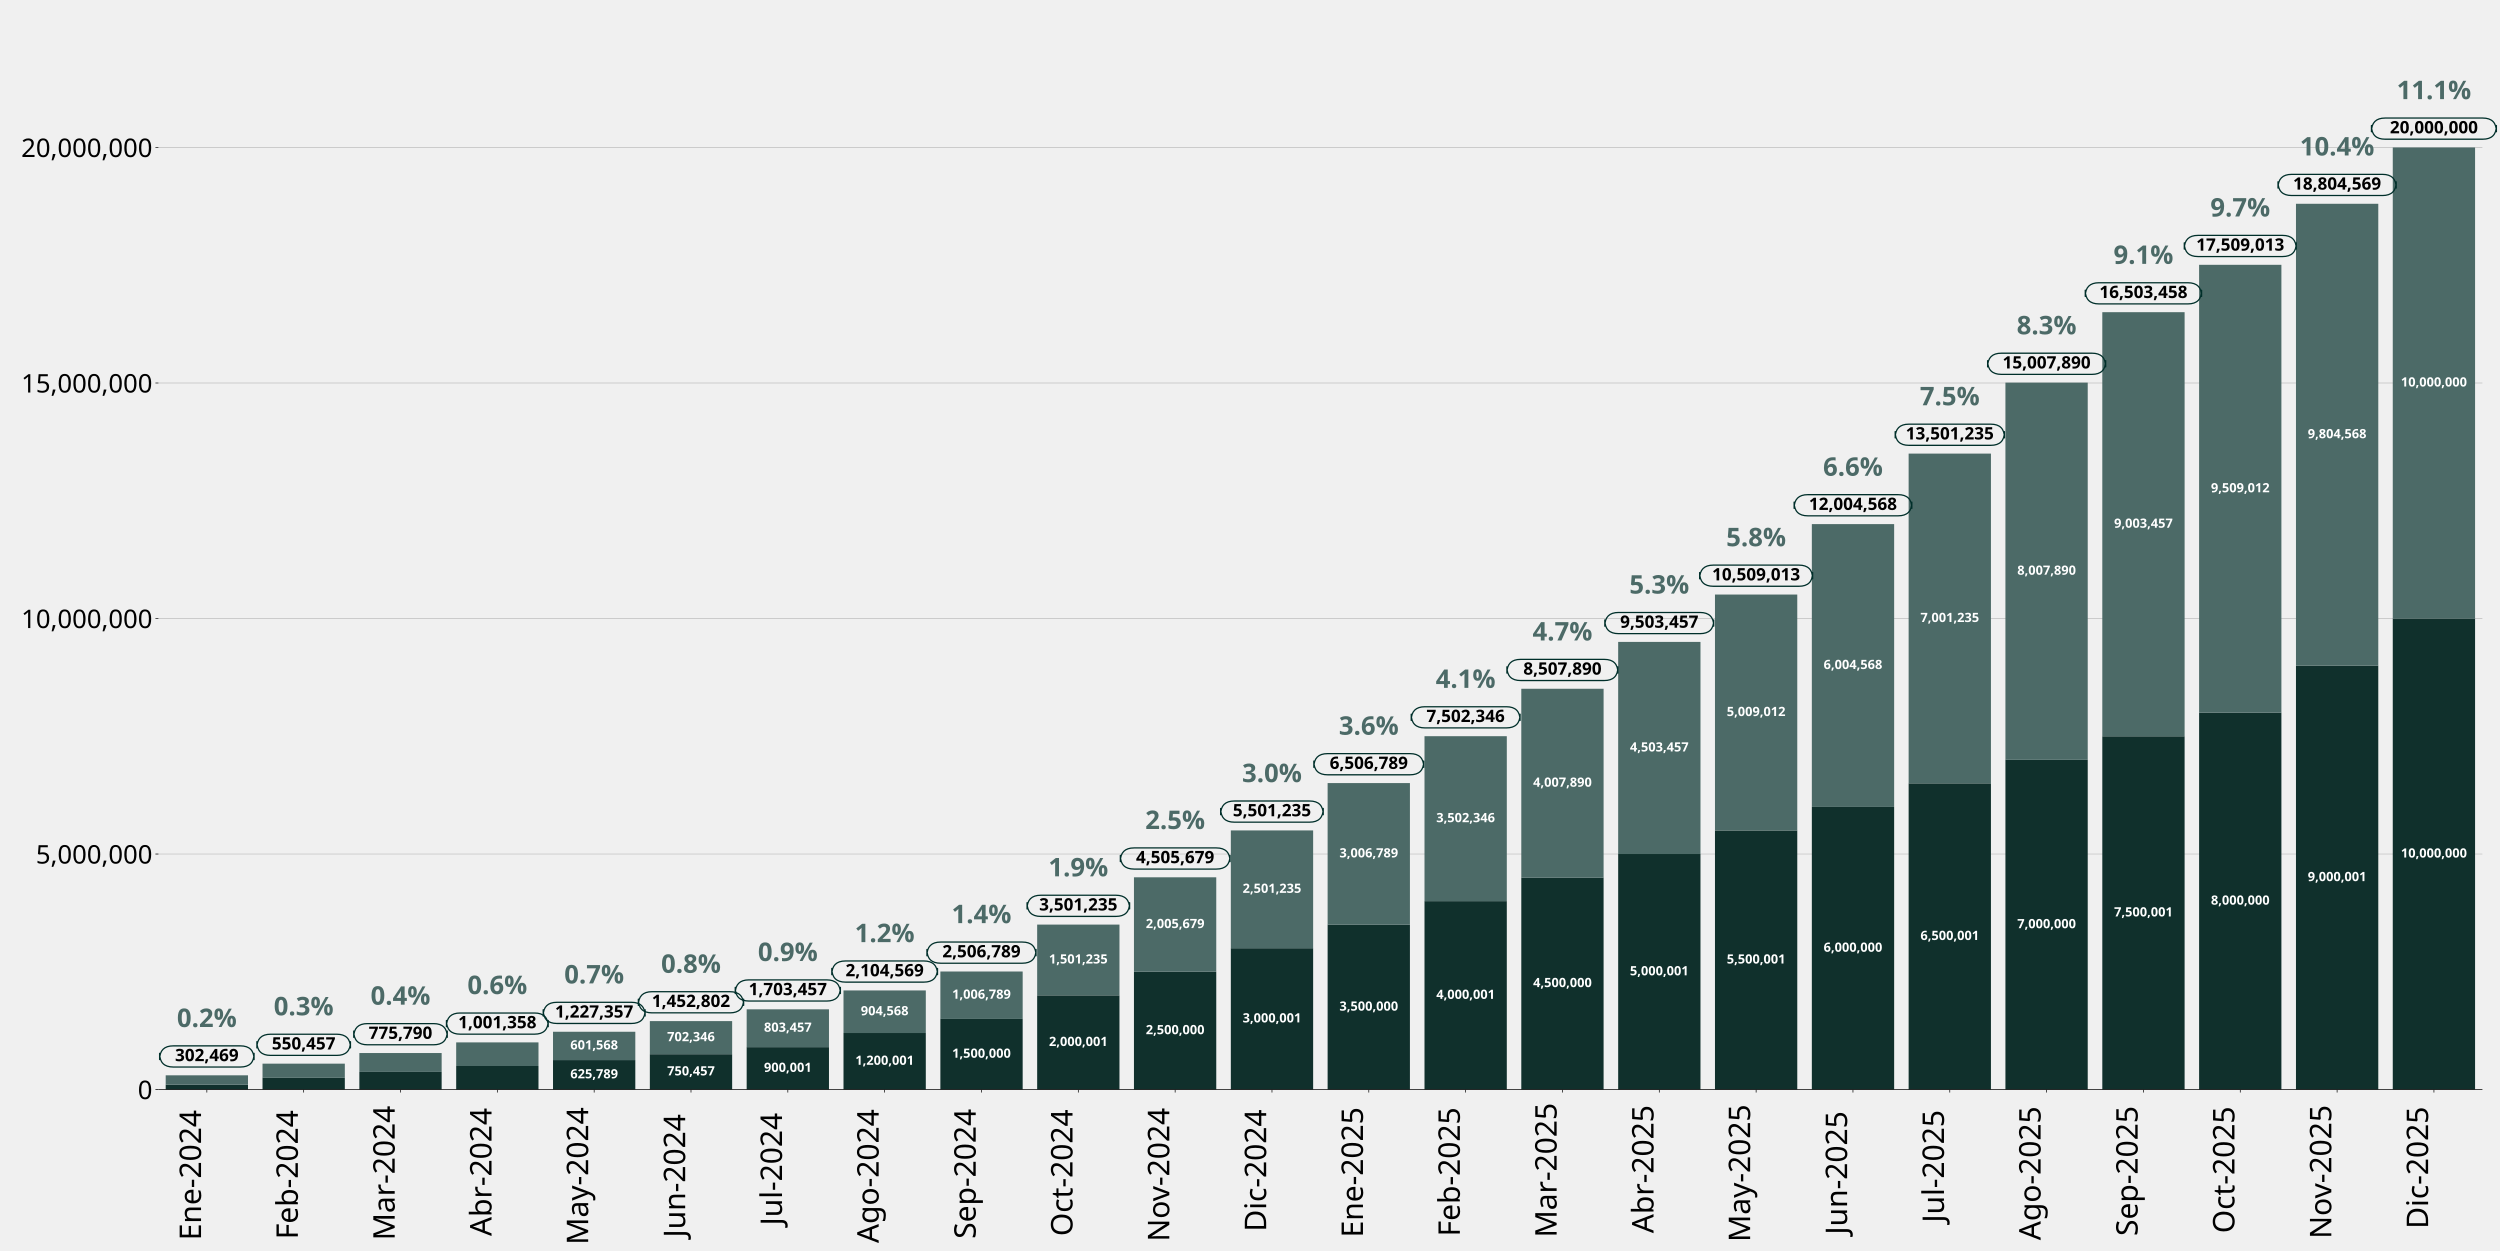
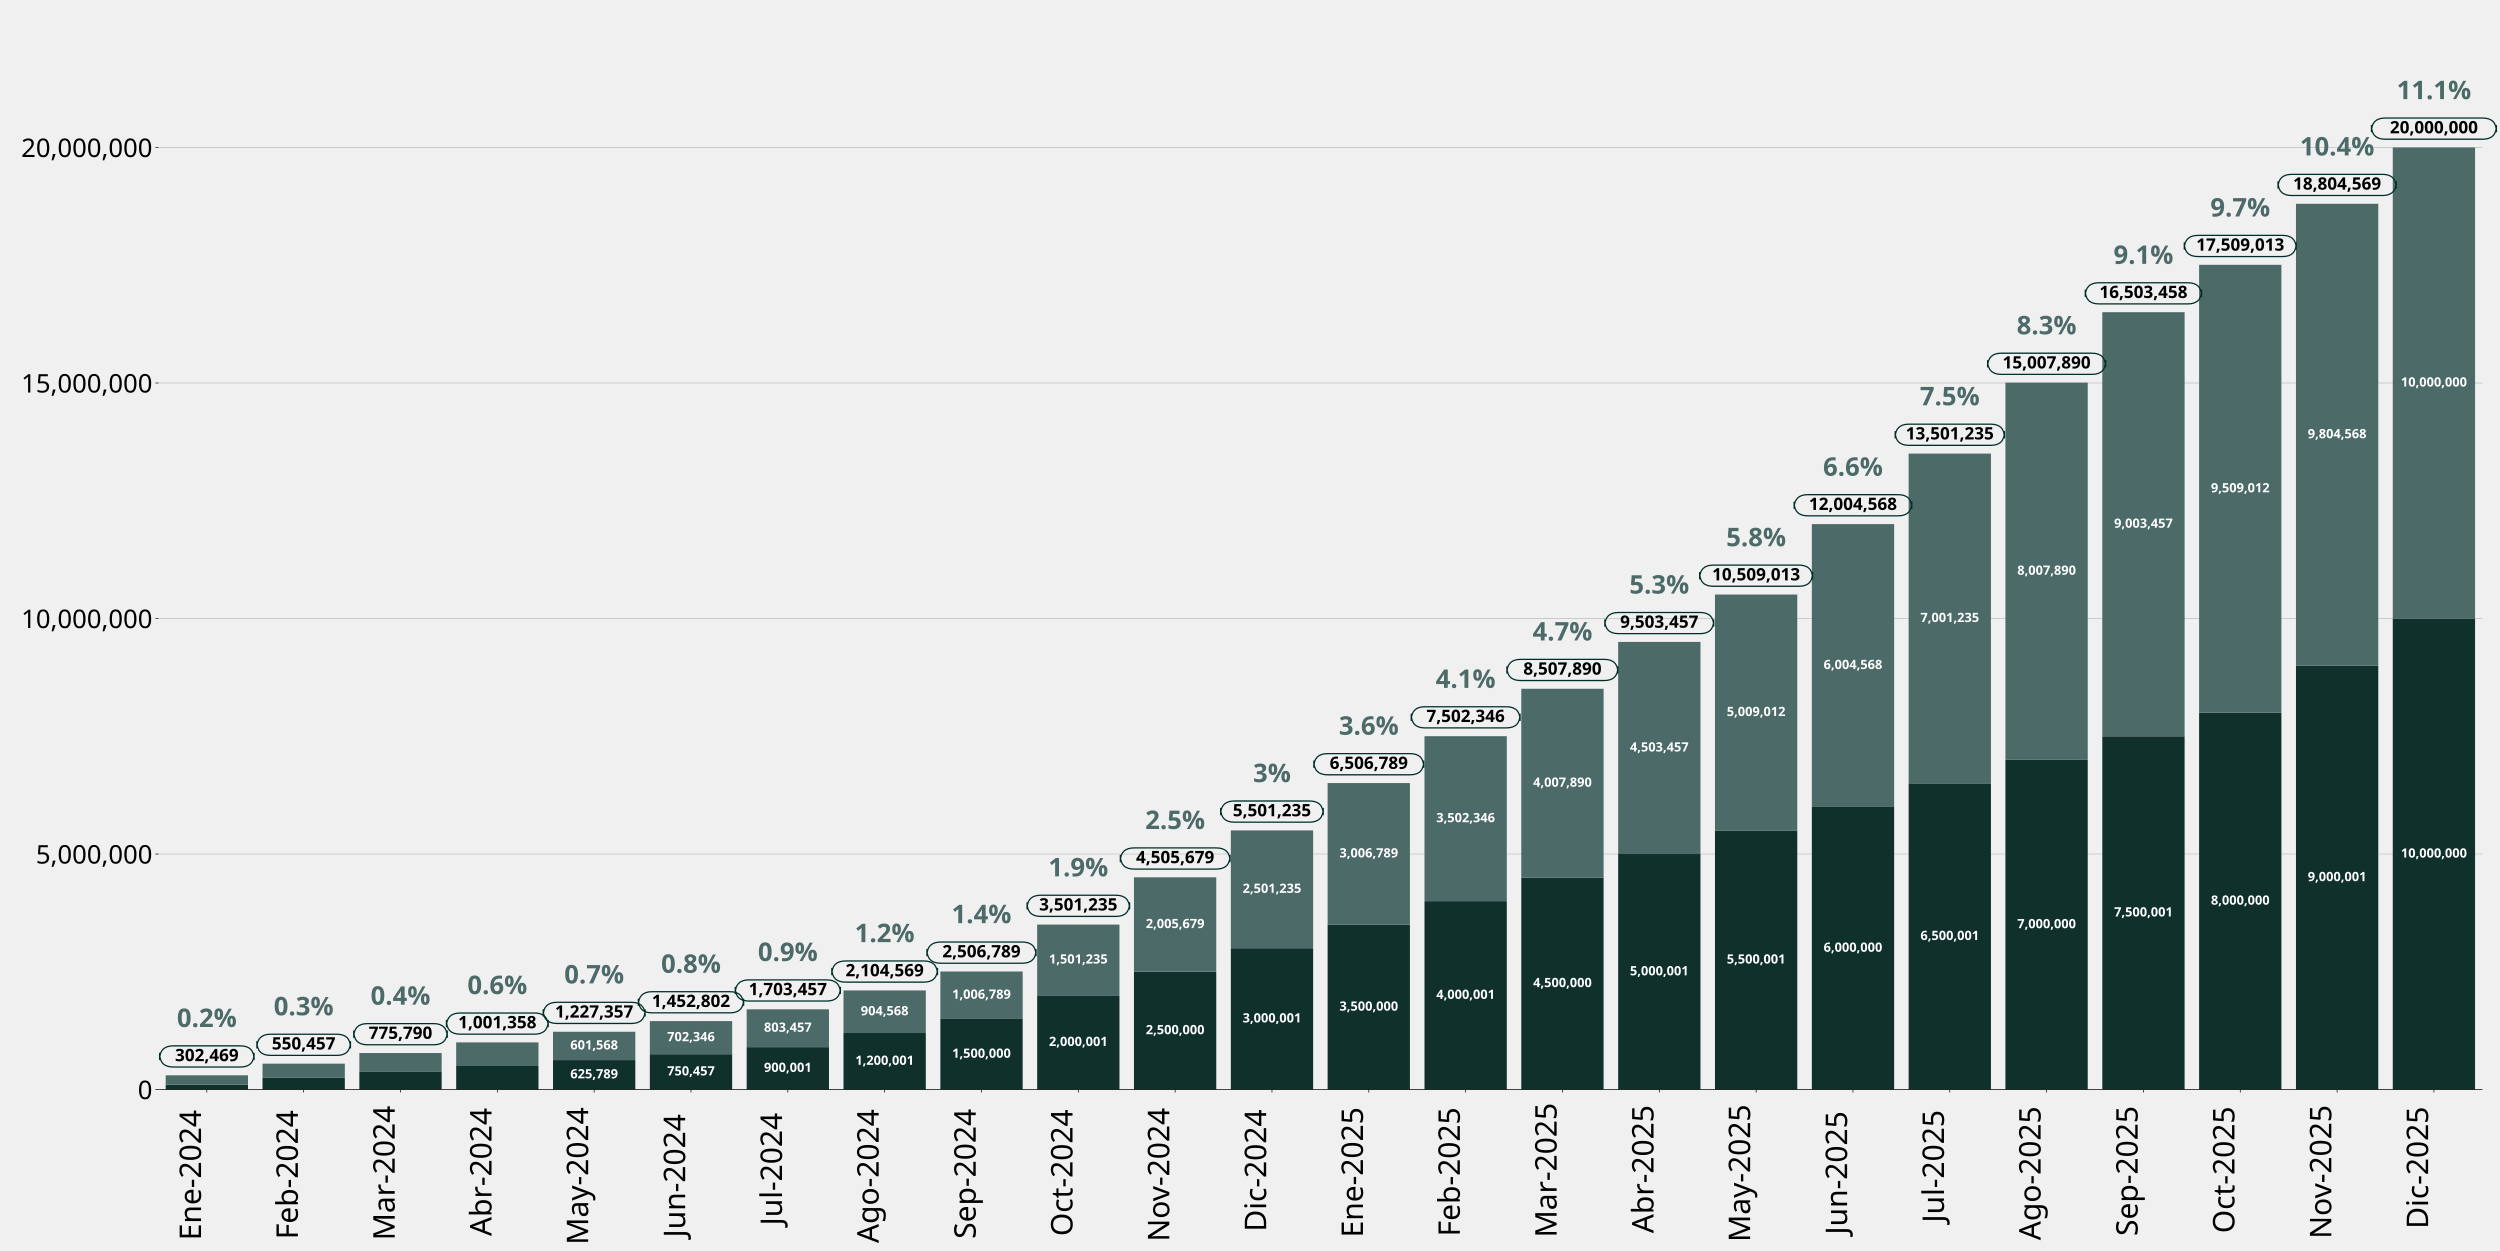
<svg xmlns="http://www.w3.org/2000/svg" xmlns:xlink="http://www.w3.org/1999/xlink" width="2921.2pt" height="1461.6pt" version="1.1" viewBox="0 0 2921.2 1461.6">
  <defs>
    <style type="text/css">*{stroke-linejoin: round; stroke-linecap: butt}</style>
  </defs>
  <path d="m0 1461.6h2921.2v-1461.6h-2921.2v1461.6z" opacity="0" />
  <path d="m185.12 1273.1h2715.5v-1265.9h-2715.5v1265.9z" opacity="0" />
  <defs>
    <path id="b" d="m0 0v3.5" stroke="#000" stroke-width=".8" />
  </defs>
  <use x="241.692" y="1273.13" stroke="#000000" stroke-width=".8" xlink:href="#b" />
  <text transform="translate(234.9 1449.2) rotate(-90)" font-family="'Montserrat'" font-size="35px" font-weight="500">Ene-2024</text>
  <use x="354.836" y="1273.13" stroke="#000000" stroke-width=".8" xlink:href="#b" />
  <text transform="translate(348.04 1448) rotate(-90)" font-family="'Montserrat'" font-size="35px" font-weight="500">Feb-2024</text>
  <use x="467.98" y="1273.13" stroke="#000000" stroke-width=".8" xlink:href="#b" />
  <text transform="translate(461.19 1449.2) rotate(-90)" font-family="'Montserrat'" font-size="35px" font-weight="500">Mar-2024</text>
  <use x="581.124" y="1273.13" stroke="#000000" stroke-width=".8" xlink:href="#b" />
  <text transform="translate(574.33 1444.3) rotate(-90)" font-family="'Montserrat'" font-size="35px" font-weight="500">Abr-2024</text>
  <use x="694.268" y="1273.13" stroke="#000000" stroke-width=".8" xlink:href="#b" />
  <text transform="translate(687.27 1454.4) rotate(-90)" font-family="'Montserrat'" font-size="35px" font-weight="500">May-2024</text>
  <use x="807.412" y="1273.13" stroke="#000000" stroke-width=".8" xlink:href="#b" />
  <text transform="translate(800.62 1446) rotate(-90)" font-family="'Montserrat'" font-size="35px" font-weight="500">Jun-2024</text>
  <use x="920.556" y="1273.13" stroke="#000000" stroke-width=".8" xlink:href="#b" />
  <text transform="translate(913.76 1431.9) rotate(-90)" font-family="'Montserrat'" font-size="35px" font-weight="500">Jul-2024</text>
  <use x="1033.7" y="1273.13" stroke="#000000" stroke-width=".8" xlink:href="#b" />
  <text transform="translate(1026.7 1452.5) rotate(-90)" font-family="'Montserrat'" font-size="35px" font-weight="500">Ago-2024</text>
  <use x="1146.844" y="1273.13" stroke="#000000" stroke-width=".8" xlink:href="#b" />
  <text transform="translate(1140.1 1447.5) rotate(-90)" font-family="'Montserrat'" font-size="35px" font-weight="500">Sep-2024</text>
  <use x="1259.988" y="1273.13" stroke="#000000" stroke-width=".8" xlink:href="#b" />
  <text transform="translate(1253.2 1444.4) rotate(-90)" font-family="'Montserrat'" font-size="35px" font-weight="500">Oct-2024</text>
  <use x="1373.132" y="1273.13" stroke="#000000" stroke-width=".8" xlink:href="#b" />
  <text transform="translate(1366.3 1450.7) rotate(-90)" font-family="'Montserrat'" font-size="35px" font-weight="500">Nov-2024</text>
  <use x="1486.276" y="1273.13" stroke="#000000" stroke-width=".8" xlink:href="#b" />
  <text transform="translate(1479.5 1439.1) rotate(-90)" font-family="'Montserrat'" font-size="35px" font-weight="500">Dic-2024</text>
  <use x="1599.42" y="1273.13" stroke="#000000" stroke-width=".8" xlink:href="#b" />
  <text transform="translate(1592.6 1445.9) rotate(-90)" font-family="'Montserrat'" font-size="35px" font-weight="500">Ene-2025</text>
  <use x="1712.564" y="1273.13" stroke="#000000" stroke-width=".8" xlink:href="#b" />
  <text transform="translate(1705.8 1444.7) rotate(-90)" font-family="'Montserrat'" font-size="35px" font-weight="500">Feb-2025</text>
  <use x="1825.708" y="1273.13" stroke="#000000" stroke-width=".8" xlink:href="#b" />
  <text transform="translate(1818.9 1445.9) rotate(-90)" font-family="'Montserrat'" font-size="35px" font-weight="500">Mar-2025</text>
  <use x="1938.852" y="1273.13" stroke="#000000" stroke-width=".8" xlink:href="#b" />
  <text transform="translate(1932.1 1441) rotate(-90)" font-family="'Montserrat'" font-size="35px" font-weight="500">Abr-2025</text>
  <use x="2051.996" y="1273.13" stroke="#000000" stroke-width=".8" xlink:href="#b" />
  <text transform="translate(2045 1451.1) rotate(-90)" font-family="'Montserrat'" font-size="35px" font-weight="500">May-2025</text>
  <use x="2165.14" y="1273.13" stroke="#000000" stroke-width=".8" xlink:href="#b" />
  <text transform="translate(2158.3 1442.6) rotate(-90)" font-family="'Montserrat'" font-size="35px" font-weight="500">Jun-2025</text>
  <use x="2278.284" y="1273.13" stroke="#000000" stroke-width=".8" xlink:href="#b" />
  <text transform="translate(2271.5 1428.6) rotate(-90)" font-family="'Montserrat'" font-size="35px" font-weight="500">Jul-2025</text>
  <use x="2391.427" y="1273.13" stroke="#000000" stroke-width=".8" xlink:href="#b" />
  <text transform="translate(2384.4 1449.2) rotate(-90)" font-family="'Montserrat'" font-size="35px" font-weight="500">Ago-2025</text>
  <use x="2504.571" y="1273.13" stroke="#000000" stroke-width=".8" xlink:href="#b" />
  <text transform="translate(2497.8 1444.2) rotate(-90)" font-family="'Montserrat'" font-size="35px" font-weight="500">Sep-2025</text>
  <use x="2617.715" y="1273.13" stroke="#000000" stroke-width=".8" xlink:href="#b" />
  <text transform="translate(2610.9 1441) rotate(-90)" font-family="'Montserrat'" font-size="35px" font-weight="500">Oct-2025</text>
  <use x="2730.859" y="1273.13" stroke="#000000" stroke-width=".8" xlink:href="#b" />
  <text transform="translate(2724.1 1447.4) rotate(-90)" font-family="'Montserrat'" font-size="35px" font-weight="500">Nov-2025</text>
  <use x="2844.003" y="1273.13" stroke="#000000" stroke-width=".8" xlink:href="#b" />
  <text transform="translate(2837.2 1435.8) rotate(-90)" font-family="'Montserrat'" font-size="35px" font-weight="500">Dic-2025</text>
  <path d="m185.12 1273.1h2715.5" clip-path="url(#a)" fill="none" stroke="#b9b9b9" stroke-linecap="square" stroke-width=".75" />
  <defs>
    <path id="c" d="m0 0h-3.5" stroke="#000" stroke-width=".8" />
  </defs>
  <use x="185.12" y="1273.13" stroke="#000000" stroke-width=".8" xlink:href="#c" />
  <text transform="rotate(-0 178.12 1284.3)" x="178.12" y="1284.26" font-family="'Montserrat'" font-size="30px" font-weight="500" text-anchor="end">0</text>
  <path d="m185.12 997.93h2715.5" clip-path="url(#a)" fill="none" stroke="#b9b9b9" stroke-linecap="square" stroke-width=".75" />
  <use x="185.12" y="997.928" stroke="#000000" stroke-width=".8" xlink:href="#c" />
  <text transform="rotate(-0 178.12 1009.1)" x="178.12" y="1009.058" font-family="'Montserrat'" font-size="30px" font-weight="500" text-anchor="end">5,000,000</text>
  <path d="m185.12 722.73h2715.5" clip-path="url(#a)" fill="none" stroke="#b9b9b9" stroke-linecap="square" stroke-width=".75" />
  <use x="185.12" y="722.726" stroke="#000000" stroke-width=".8" xlink:href="#c" />
  <text transform="rotate(-0 178.12 733.86)" x="178.12" y="733.856" font-family="'Montserrat'" font-size="30px" font-weight="500" text-anchor="end">10,000,000</text>
  <path d="m185.12 447.52h2715.5" clip-path="url(#a)" fill="none" stroke="#b9b9b9" stroke-linecap="square" stroke-width=".75" />
  <use x="185.12" y="447.523" stroke="#000000" stroke-width=".8" xlink:href="#c" />
  <text transform="rotate(-0 178.12 458.65)" x="178.12" y="458.654" font-family="'Montserrat'" font-size="30px" font-weight="500" text-anchor="end">15,000,000</text>
  <path d="m185.12 172.32h2715.5" clip-path="url(#a)" fill="none" stroke="#b9b9b9" stroke-linecap="square" stroke-width=".75" />
  <use x="185.12" y="172.321" stroke="#000000" stroke-width=".8" xlink:href="#c" />
  <text transform="rotate(-0 178.12 183.45)" x="178.12" y="183.452" font-family="'Montserrat'" font-size="30px" font-weight="500" text-anchor="end">20,000,000</text>
  <path d="m193.61 1273.1h96.172v-5.633h-96.172z" clip-path="url(#a)" fill="#10302c" />
  <path d="m193.61 1267.5h96.172v-11.015h-96.172z" clip-path="url(#a)" fill="#4c6a67" />
  <path d="m306.75 1273.1h96.172v-13.76h-96.172z" clip-path="url(#a)" fill="#10302c" />
  <path d="m306.75 1259.4h96.172v-16.537h-96.172z" clip-path="url(#a)" fill="#4c6a67" />
  <path d="m419.89 1273.1h96.172v-20.64h-96.172z" clip-path="url(#a)" fill="#10302c" />
  <path d="m419.89 1252.5h96.172v-22.06h-96.172z" clip-path="url(#a)" fill="#4c6a67" />
  <path d="m533.04 1273.1h96.172v-27.527h-96.172z" clip-path="url(#a)" fill="#10302c" />
  <path d="m533.04 1245.6h96.172v-27.588h-96.172z" clip-path="url(#a)" fill="#4c6a67" />
  <path d="m646.18 1273.1h96.172v-34.444h-96.172z" clip-path="url(#a)" fill="#10302c" />
  <path d="m646.18 1238.7h96.172v-33.111h-96.172z" clip-path="url(#a)" fill="#4c6a67" />
  <path d="m759.33 1273.1h96.172v-41.305h-96.172z" clip-path="url(#a)" fill="#10302c" />
  <path d="m759.33 1231.8h96.172v-38.657h-96.172z" clip-path="url(#a)" fill="#4c6a67" />
  <path d="m872.47 1273.1h96.172v-49.536h-96.172z" clip-path="url(#a)" fill="#10302c" />
  <path d="m872.47 1223.6h96.172v-44.223h-96.172z" clip-path="url(#a)" fill="#4c6a67" />
  <path d="m985.61 1273.1h96.172v-66.049h-96.172z" clip-path="url(#a)" fill="#10302c" />
  <path d="m985.61 1207.1h96.172v-49.788h-96.172z" clip-path="url(#a)" fill="#4c6a67" />
  <path d="m1098.8 1273.1h96.172v-82.561h-96.172z" clip-path="url(#a)" fill="#10302c" />
  <path d="m1098.8 1190.6h96.172v-55.414h-96.172z" clip-path="url(#a)" fill="#4c6a67" />
  <path d="m1211.9 1273.1h96.172v-110.08h-96.172z" clip-path="url(#a)" fill="#10302c" />
  <path d="m1211.9 1163h96.172v-82.629h-96.172z" clip-path="url(#a)" fill="#4c6a67" />
  <path d="m1325 1273.1h96.172v-137.6h-96.172z" clip-path="url(#a)" fill="#10302c" />
  <path d="m1325 1135.5h96.172v-110.39h-96.172z" clip-path="url(#a)" fill="#4c6a67" />
  <path d="m1438.2 1273.1h96.172v-165.12h-96.172z" clip-path="url(#a)" fill="#10302c" />
  <path d="m1438.2 1108h96.172v-137.67h-96.172z" clip-path="url(#a)" fill="#4c6a67" />
  <path d="m1551.3 1273.1h96.172v-192.64h-96.172z" clip-path="url(#a)" fill="#10302c" />
  <path d="m1551.3 1080.5h96.172v-165.49h-96.172z" clip-path="url(#a)" fill="#4c6a67" />
  <path d="m1664.5 1273.1h96.172v-220.16h-96.172z" clip-path="url(#a)" fill="#10302c" />
  <path d="m1664.5 1053h96.172v-192.77h-96.172z" clip-path="url(#a)" fill="#4c6a67" />
  <path d="m1777.6 1273.1h96.172v-247.68h-96.172z" clip-path="url(#a)" fill="#10302c" />
  <path d="m1777.6 1025.4h96.172v-220.6h-96.172z" clip-path="url(#a)" fill="#4c6a67" />
  <path d="m1890.8 1273.1h96.172v-275.2h-96.172z" clip-path="url(#a)" fill="#10302c" />
  <path d="m1890.8 997.93h96.172v-247.87h-96.172z" clip-path="url(#a)" fill="#4c6a67" />
  <path d="m2003.9 1273.1h96.172v-302.72h-96.172z" clip-path="url(#a)" fill="#10302c" />
  <path d="m2003.9 970.41h96.172v-275.7h-96.172z" clip-path="url(#a)" fill="#4c6a67" />
  <path d="m2117.1 1273.1h96.172v-330.24h-96.172z" clip-path="url(#a)" fill="#10302c" />
  <path d="m2117.1 942.89h96.172v-330.49h-96.172z" clip-path="url(#a)" fill="#4c6a67" />
  <path d="m2230.2 1273.1h96.172v-357.76h-96.172z" clip-path="url(#a)" fill="#10302c" />
  <path d="m2230.2 915.37h96.172v-385.35h-96.172z" clip-path="url(#a)" fill="#4c6a67" />
  <path d="m2343.3 1273.1h96.172v-385.28h-96.172z" clip-path="url(#a)" fill="#10302c" />
  <path d="m2343.3 887.85h96.172v-440.76h-96.172z" clip-path="url(#a)" fill="#4c6a67" />
  <path d="m2456.5 1273.1h96.172v-412.8h-96.172z" clip-path="url(#a)" fill="#10302c" />
  <path d="m2456.5 860.33h96.172v-495.55h-96.172z" clip-path="url(#a)" fill="#4c6a67" />
  <path d="m2569.6 1273.1h96.172v-440.32h-96.172z" clip-path="url(#a)" fill="#10302c" />
  <path d="m2569.6 832.81h96.172v-523.38h-96.172z" clip-path="url(#a)" fill="#4c6a67" />
  <path d="m2682.8 1273.1h96.172v-495.36h-96.172z" clip-path="url(#a)" fill="#10302c" />
  <path d="m2682.8 777.77h96.172v-539.65h-96.172z" clip-path="url(#a)" fill="#4c6a67" />
  <path d="m2795.9 1273.1h96.172v-550.4h-96.172z" clip-path="url(#a)" fill="#10302c" />
  <path d="m2795.9 722.73h96.172v-550.4h-96.172z" clip-path="url(#a)" fill="#4c6a67" />
  <path d="m185.12 1273.1h2715.5" fill="none" stroke="#000" stroke-linecap="square" stroke-width=".8" />
  <path d="m202.51 1246.8h78.362q16 0 16-16v7.278q0-16-16-16h-78.362q-16 0-16 16v-7.278q0 16 16 16z" fill="none" stroke="#002f2a" stroke-width="1.5" />
  <text transform="rotate(-0 241.69 1239.9)" x="241.692" y="1239.941" font-family="'Montserrat'" font-size="20px" font-weight="700" text-anchor="middle">302,469  </text>
  <text transform="rotate(-0 241.69 1200)" x="241.692" y="1200.023" fill="#4c6a67" font-family="'Montserrat'" font-size="30px" font-weight="600" text-anchor="middle">0.2%</text>
  <path d="m316.17 1233.2h77.341q16 0 16-16v7.278q0-16-16-16h-77.341q-16 0-16 16v-7.278q0 16 16 16z" fill="none" stroke="#002f2a" stroke-width="1.5" />
  <text transform="rotate(-0 354.84 1226.3)" x="354.836" y="1226.292" font-family="'Montserrat'" font-size="20px" font-weight="700" text-anchor="middle">550,457  </text>
  <text transform="rotate(-0 354.84 1186.4)" x="354.836" y="1186.374" fill="#4c6a67" font-family="'Montserrat'" font-size="30px" font-weight="600" text-anchor="middle">0.3%</text>
  <path d="m429.33 1220.8h77.3q16 0 16-16v7.278q0-16-16-16h-77.3q-16 0-16 16v-7.278q0 16 16 16z" fill="none" stroke="#002f2a" stroke-width="1.5" />
  <text transform="rotate(-0 467.98 1213.9)" x="467.98" y="1213.89" font-family="'Montserrat'" font-size="20px" font-weight="700" text-anchor="middle">775,790  </text>
  <text transform="rotate(-0 467.98 1174)" x="467.98" y="1173.971" fill="#4c6a67" font-family="'Montserrat'" font-size="30px" font-weight="600" text-anchor="middle">0.4%</text>
  <path d="m537.67 1208.4h86.903q16 0 16-16v7.278q0-16-16-16h-86.903q-16 0-16 16v-7.278q0 16 16 16z" fill="none" stroke="#002f2a" stroke-width="1.5" />
  <text transform="rotate(-0 581.12 1201.5)" x="581.124" y="1201.474" font-family="'Montserrat'" font-size="20px" font-weight="700" text-anchor="middle">1,001,358  </text>
  <text transform="rotate(-0 581.12 1161.6)" x="581.124" y="1161.556" fill="#4c6a67" font-family="'Montserrat'" font-size="30px" font-weight="600" text-anchor="middle">0.6%</text>
  <text transform="rotate(-0 694.27 1260)" x="694.268" y="1260.018" fill="#ffffff" font-family="'Montserrat'" font-size="15px" font-weight="700" text-anchor="middle">625,789</text>
  <text transform="rotate(-0 694.27 1226.2)" x="694.268" y="1226.241" fill="#ffffff" font-family="'Montserrat'" font-size="15px" font-weight="700" text-anchor="middle">601,568</text>
  <path d="m650.72 1195.9h87.1q16 0 16-16v7.278q0-16-16-16h-87.1q-16 0-16 16v-7.278q0 16 16 16z" fill="none" stroke="#002f2a" stroke-width="1.5" />
  <text transform="rotate(-0 694.27 1189)" x="694.268" y="1189.035" font-family="'Montserrat'" font-size="20px" font-weight="700" text-anchor="middle">1,227,357  </text>
  <text transform="rotate(-0 694.27 1149.1)" x="694.268" y="1149.117" fill="#4c6a67" font-family="'Montserrat'" font-size="30px" font-weight="600" text-anchor="middle">0.7%</text>
  <text transform="rotate(-0 807.41 1256.6)" x="807.412" y="1256.587" fill="#ffffff" font-family="'Montserrat'" font-size="15px" font-weight="700" text-anchor="middle">750,457</text>
  <text transform="rotate(-0 807.41 1216.6)" x="807.412" y="1216.606" fill="#ffffff" font-family="'Montserrat'" font-size="15px" font-weight="700" text-anchor="middle">702,346</text>
  <path d="m761.9 1183.5h91.022q16 0 16-16v7.278q0-16-16-16h-91.022q-16 0-16 16v-7.278q0 16 16 16z" fill="none" stroke="#002f2a" stroke-width="1.5" />
  <text transform="rotate(-0 807.41 1176.6)" x="807.412" y="1176.627" font-family="'Montserrat'" font-size="20px" font-weight="700" text-anchor="middle">1,452,802  </text>
  <text transform="rotate(-0 807.41 1136.7)" x="807.412" y="1136.708" fill="#4c6a67" font-family="'Montserrat'" font-size="30px" font-weight="600" text-anchor="middle">0.8%</text>
  <text transform="rotate(-0 920.56 1252.5)" x="920.556" y="1252.472" fill="#ffffff" font-family="'Montserrat'" font-size="15px" font-weight="700" text-anchor="middle">900,001</text>
  <text transform="rotate(-0 920.56 1205.6)" x="920.556" y="1205.592" fill="#ffffff" font-family="'Montserrat'" font-size="15px" font-weight="700" text-anchor="middle">803,457</text>
  <path d="m875.12 1169.7h90.862q16 0 16-16v7.278q0-16-16-16h-90.862q-16 0-16 16v-7.278q0 16 16 16z" fill="none" stroke="#002f2a" stroke-width="1.5" />
  <text transform="rotate(-0 920.56 1162.8)" x="920.556" y="1162.83" font-family="'Montserrat'" font-size="20px" font-weight="700" text-anchor="middle">1,703,457  </text>
  <text transform="rotate(-0 920.56 1122.9)" x="920.556" y="1122.912" fill="#4c6a67" font-family="'Montserrat'" font-size="30px" font-weight="600" text-anchor="middle">0.9%</text>
  <text transform="rotate(-0 1033.7 1244.2)" x="1033.7" y="1244.215" fill="#ffffff" font-family="'Montserrat'" font-size="15px" font-weight="700" text-anchor="middle">1,200,001</text>
  <text transform="rotate(-0 1033.7 1186.3)" x="1033.7" y="1186.297" fill="#ffffff" font-family="'Montserrat'" font-size="15px" font-weight="700" text-anchor="middle">904,568</text>
  <path d="m987.95 1147.6h91.503q16 0 16-16v7.278q0-16-16-16h-91.503q-16 0-16 16v-7.278q0 16 16 16z" fill="none" stroke="#002f2a" stroke-width="1.5" />
  <text transform="rotate(-0 1033.7 1140.8)" x="1033.7" y="1140.753" font-family="'Montserrat'" font-size="20px" font-weight="700" text-anchor="middle">2,104,569  </text>
  <text transform="rotate(-0 1033.7 1100.8)" x="1033.7" y="1100.835" fill="#4c6a67" font-family="'Montserrat'" font-size="30px" font-weight="600" text-anchor="middle">1.2%</text>
  <text transform="rotate(-0 1146.8 1236)" x="1146.844" y="1235.959" fill="#ffffff" font-family="'Montserrat'" font-size="15px" font-weight="700" text-anchor="middle">1,500,000</text>
  <text transform="rotate(-0 1146.8 1167)" x="1146.844" y="1166.972" fill="#ffffff" font-family="'Montserrat'" font-size="15px" font-weight="700" text-anchor="middle">1,006,789</text>
  <path d="m1099.1 1125.5h95.481q16 0 16-16v7.278q0-16-16-16h-95.481q-16 0-16 16v-7.278q0 16 16 16z" fill="none" stroke="#002f2a" stroke-width="1.5" />
  <text transform="rotate(-0 1146.8 1118.6)" x="1146.844" y="1118.615" font-family="'Montserrat'" font-size="20px" font-weight="700" text-anchor="middle">2,506,789  </text>
  <text transform="rotate(-0 1146.8 1078.7)" x="1146.844" y="1078.696" fill="#4c6a67" font-family="'Montserrat'" font-size="30px" font-weight="600" text-anchor="middle">1.4%</text>
  <text transform="rotate(-0 1260 1222.2)" x="1259.988" y="1222.199" fill="#ffffff" font-family="'Montserrat'" font-size="15px" font-weight="700" text-anchor="middle">2,000,001</text>
  <text transform="rotate(-0 1260 1125.8)" x="1259.988" y="1125.845" fill="#ffffff" font-family="'Montserrat'" font-size="15px" font-weight="700" text-anchor="middle">1,501,235</text>
  <path d="m1216.1 1070.8h87.822q16 0 16-16v7.278q0-16-16-16h-87.822q-16 0-16 16v-7.278q0 16 16 16z" fill="none" stroke="#002f2a" stroke-width="1.5" />
  <text transform="rotate(-0 1260 1063.9)" x="1259.988" y="1063.88" font-family="'Montserrat'" font-size="20px" font-weight="700" text-anchor="middle">3,501,235  </text>
  <text transform="rotate(-0 1260 1024)" x="1259.988" y="1023.961" fill="#4c6a67" font-family="'Montserrat'" font-size="30px" font-weight="600" text-anchor="middle">1.9%</text>
  <text transform="rotate(-0 1373.1 1208.4)" x="1373.132" y="1208.439" fill="#ffffff" font-family="'Montserrat'" font-size="15px" font-weight="700" text-anchor="middle">2,500,000</text>
  <text transform="rotate(-0 1373.1 1084.4)" x="1373.132" y="1084.442" fill="#ffffff" font-family="'Montserrat'" font-size="15px" font-weight="700" text-anchor="middle">2,005,679</text>
  <path d="m1325.1 1015.5h96.162q16 0 16-16v7.278q0-16-16-16h-96.162q-16 0-16 16v-7.278q0 16 16 16z" fill="none" stroke="#002f2a" stroke-width="1.5" />
  <text transform="rotate(-0 1373.1 1008.6)" x="1373.132" y="1008.595" font-family="'Montserrat'" font-size="20px" font-weight="700" text-anchor="middle">4,505,679  </text>
  <text transform="rotate(-0 1373.1 968.68)" x="1373.132" y="968.676" fill="#4c6a67" font-family="'Montserrat'" font-size="30px" font-weight="600" text-anchor="middle">2.5%</text>
  <text transform="rotate(-0 1486.3 1194.7)" x="1486.276" y="1194.679" fill="#ffffff" font-family="'Montserrat'" font-size="15px" font-weight="700" text-anchor="middle">3,000,001</text>
  <text transform="rotate(-0 1486.3 1043.3)" x="1486.276" y="1043.284" fill="#ffffff" font-family="'Montserrat'" font-size="15px" font-weight="700" text-anchor="middle">2,501,235</text>
  <path d="m1442.3 960.68h87.881q16 0 16-16v7.278q0-16-16-16h-87.881q-16 0-16 16v-7.278q0 16 16 16z" fill="none" stroke="#002f2a" stroke-width="1.5" />
  <text transform="rotate(-0 1486.3 953.8)" x="1486.276" y="953.799" font-family="'Montserrat'" font-size="20px" font-weight="700" text-anchor="middle">5,501,235  </text>
-   <text transform="rotate(-0 1486.3 913.88)" x="1486.276" y="913.881" fill="#4c6a67" font-family="'Montserrat'" font-size="30px" font-weight="600" text-anchor="middle">3.0%</text>
+   <text transform="rotate(-0 1486.3 913.88)" x="1486.276" y="913.881" fill="#4c6a67" font-family="'Montserrat'" font-size="30px" font-weight="600" text-anchor="middle">3%</text>
  <text transform="rotate(-0 1599.4 1180.9)" x="1599.42" y="1180.919" fill="#ffffff" font-family="'Montserrat'" font-size="15px" font-weight="700" text-anchor="middle">3,500,000</text>
  <text transform="rotate(-0 1599.4 1001.9)" x="1599.42" y="1001.851" fill="#ffffff" font-family="'Montserrat'" font-size="15px" font-weight="700" text-anchor="middle">3,006,789</text>
  <path d="m1551.2 905.33h96.422q16 0 16-16v7.278q0-16-16-16h-96.422q-16 0-16 16v-7.278q0 16 16 16z" fill="none" stroke="#002f2a" stroke-width="1.5" />
  <text transform="rotate(-0 1599.4 898.45)" x="1599.42" y="898.453" font-family="'Montserrat'" font-size="20px" font-weight="700" text-anchor="middle">6,506,789  </text>
  <text transform="rotate(-0 1599.4 858.53)" x="1599.42" y="858.534" fill="#4c6a67" font-family="'Montserrat'" font-size="30px" font-weight="600" text-anchor="middle">3.6%</text>
  <text transform="rotate(-0 1712.6 1167.2)" x="1712.564" y="1167.159" fill="#ffffff" font-family="'Montserrat'" font-size="15px" font-weight="700" text-anchor="middle">4,000,001</text>
  <text transform="rotate(-0 1712.6 960.69)" x="1712.564" y="960.693" fill="#ffffff" font-family="'Montserrat'" font-size="15px" font-weight="700" text-anchor="middle">3,502,346</text>
  <path d="m1665 850.54h95.162q16 0 16-16v7.278q0-16-16-16h-95.162q-16 0-16 16v-7.278q0 16 16 16z" fill="none" stroke="#002f2a" stroke-width="1.5" />
  <text transform="rotate(-0 1712.6 843.66)" x="1712.564" y="843.657" font-family="'Montserrat'" font-size="20px" font-weight="700" text-anchor="middle">7,502,346  </text>
  <text transform="rotate(-0 1712.6 803.74)" x="1712.564" y="803.739" fill="#4c6a67" font-family="'Montserrat'" font-size="30px" font-weight="600" text-anchor="middle">4.1%</text>
  <text transform="rotate(-0 1825.7 1153.4)" x="1825.708" y="1153.399" fill="#ffffff" font-family="'Montserrat'" font-size="15px" font-weight="700" text-anchor="middle">4,500,000</text>
  <text transform="rotate(-0 1825.7 919.26)" x="1825.708" y="919.26" fill="#ffffff" font-family="'Montserrat'" font-size="15px" font-weight="700" text-anchor="middle">4,007,890</text>
  <path d="m1776.8 795.19h97.722q16 0 16-16v7.278q0-16-16-16h-97.722q-16 0-16 16v-7.278q0 16 16 16z" fill="none" stroke="#002f2a" stroke-width="1.5" />
  <text transform="rotate(-0 1825.7 788.31)" x="1825.708" y="788.311" font-family="'Montserrat'" font-size="20px" font-weight="700" text-anchor="middle">8,507,890  </text>
  <text transform="rotate(-0 1825.7 748.39)" x="1825.708" y="748.393" fill="#4c6a67" font-family="'Montserrat'" font-size="30px" font-weight="600" text-anchor="middle">4.7%</text>
  <text transform="rotate(-0 1938.9 1139.6)" x="1938.852" y="1139.639" fill="#ffffff" font-family="'Montserrat'" font-size="15px" font-weight="700" text-anchor="middle">5,000,001</text>
  <text transform="rotate(-0 1938.9 878.1)" x="1938.852" y="878.101" fill="#ffffff" font-family="'Montserrat'" font-size="15px" font-weight="700" text-anchor="middle">4,503,457</text>
  <path d="m1891.2 740.4h95.262q16 0 16-16v7.278q0-16-16-16h-95.262q-16 0-16 16v-7.278q0 16 16 16z" fill="none" stroke="#002f2a" stroke-width="1.5" />
  <text transform="rotate(-0 1938.9 733.52)" x="1938.852" y="733.515" font-family="'Montserrat'" font-size="20px" font-weight="700" text-anchor="middle">9,503,457  </text>
  <text transform="rotate(-0 1938.9 693.6)" x="1938.852" y="693.597" fill="#4c6a67" font-family="'Montserrat'" font-size="30px" font-weight="600" text-anchor="middle">5.3%</text>
  <text transform="rotate(-0 2052 1125.9)" x="2051.996" y="1125.879" fill="#ffffff" font-family="'Montserrat'" font-size="15px" font-weight="700" text-anchor="middle">5,500,001</text>
  <text transform="rotate(-0 2052 836.67)" x="2051.996" y="836.668" fill="#ffffff" font-family="'Montserrat'" font-size="15px" font-weight="700" text-anchor="middle">5,009,012</text>
  <path d="m2002 685.05h100.02q16 0 16-16v7.278q0-16-16-16h-100.02q-16 0-16 16v-7.278q0 16 16 16z" fill="none" stroke="#002f2a" stroke-width="1.5" />
  <text transform="rotate(-0 2052 678.17)" x="2051.996" y="678.169" font-family="'Montserrat'" font-size="20px" font-weight="700" text-anchor="middle">10,509,013  </text>
  <text transform="rotate(-0 2052 638.25)" x="2051.996" y="638.25" fill="#4c6a67" font-family="'Montserrat'" font-size="30px" font-weight="600" text-anchor="middle">5.8%</text>
  <text transform="rotate(-0 2165.1 1112.1)" x="2165.14" y="1112.118" fill="#ffffff" font-family="'Montserrat'" font-size="15px" font-weight="700" text-anchor="middle">6,000,000</text>
  <text transform="rotate(-0 2165.1 781.75)" x="2165.14" y="781.75" fill="#ffffff" font-family="'Montserrat'" font-size="15px" font-weight="700" text-anchor="middle">6,004,568</text>
  <path d="m2112.4 602.73h105.54q16 0 16-16v7.278q0-16-16-16h-105.54q-16 0-16 16v-7.278q0 16 16 16z" fill="none" stroke="#002f2a" stroke-width="1.5" />
  <text transform="rotate(-0 2165.1 595.85)" x="2165.14" y="595.853" font-family="'Montserrat'" font-size="20px" font-weight="700" text-anchor="middle">12,004,568  </text>
  <text transform="rotate(-0 2165.1 555.93)" x="2165.14" y="555.934" fill="#4c6a67" font-family="'Montserrat'" font-size="30px" font-weight="600" text-anchor="middle">6.6%</text>
  <text transform="rotate(-0 2278.3 1098.4)" x="2278.284" y="1098.358" fill="#ffffff" font-family="'Montserrat'" font-size="15px" font-weight="700" text-anchor="middle">6,500,001</text>
  <text transform="rotate(-0 2278.3 726.8)" x="2278.284" y="726.801" fill="#ffffff" font-family="'Montserrat'" font-size="15px" font-weight="700" text-anchor="middle">7,001,235</text>
  <path d="m2230.5 520.36h95.662q16 0 16-16v7.278q0-16-16-16h-95.662q-16 0-16 16v-7.278q0 16 16 16z" fill="none" stroke="#002f2a" stroke-width="1.5" />
  <text transform="rotate(-0 2278.3 513.48)" x="2278.284" y="513.476" font-family="'Montserrat'" font-size="20px" font-weight="700" text-anchor="middle">13,501,235  </text>
  <text transform="rotate(-0 2278.3 473.56)" x="2278.284" y="473.557" fill="#4c6a67" font-family="'Montserrat'" font-size="30px" font-weight="600" text-anchor="middle">7.5%</text>
  <text transform="rotate(-0 2391.4 1084.6)" x="2391.427" y="1084.598" fill="#ffffff" font-family="'Montserrat'" font-size="15px" font-weight="700" text-anchor="middle">7,000,000</text>
  <text transform="rotate(-0 2391.4 671.58)" x="2391.427" y="671.578" fill="#ffffff" font-family="'Montserrat'" font-size="15px" font-weight="700" text-anchor="middle">8,007,890</text>
  <path d="m2338.5 437.43h105.94q16 0 16-16v7.278q0-16-16-16h-105.94q-16 0-16 16v-7.278q0 16 16 16z" fill="none" stroke="#002f2a" stroke-width="1.5" />
  <text transform="rotate(-0 2391.4 430.55)" x="2391.427" y="430.549" font-family="'Montserrat'" font-size="20px" font-weight="700" text-anchor="middle">15,007,890  </text>
  <text transform="rotate(-0 2391.4 390.63)" x="2391.427" y="390.63" fill="#4c6a67" font-family="'Montserrat'" font-size="30px" font-weight="600" text-anchor="middle">8.3%</text>
  <text transform="rotate(-0 2504.6 1070.8)" x="2504.571" y="1070.838" fill="#ffffff" font-family="'Montserrat'" font-size="15px" font-weight="700" text-anchor="middle">7,500,001</text>
  <text transform="rotate(-0 2504.6 616.66)" x="2504.571" y="616.659" fill="#ffffff" font-family="'Montserrat'" font-size="15px" font-weight="700" text-anchor="middle">9,003,457</text>
  <path d="m2452.6 355.11h103.9q16 0 16-16v7.278q0-16-16-16h-103.9q-16 0-16 16v-7.278q0 16 16 16z" fill="none" stroke="#002f2a" stroke-width="1.5" />
  <text transform="rotate(-0 2504.6 348.23)" x="2504.571" y="348.232" font-family="'Montserrat'" font-size="20px" font-weight="700" text-anchor="middle">16,503,458  </text>
  <text transform="rotate(-0 2504.6 308.31)" x="2504.571" y="308.313" fill="#4c6a67" font-family="'Montserrat'" font-size="30px" font-weight="600" text-anchor="middle">9.1%</text>
  <text transform="rotate(-0 2617.7 1057.1)" x="2617.715" y="1057.078" fill="#ffffff" font-family="'Montserrat'" font-size="15px" font-weight="700" text-anchor="middle">8,000,000</text>
  <text transform="rotate(-0 2617.7 575.23)" x="2617.715" y="575.226" fill="#ffffff" font-family="'Montserrat'" font-size="15px" font-weight="700" text-anchor="middle">9,509,012</text>
  <path d="m2568.3 299.77h98.844q16 0 16-16v7.278q0-16-16-16h-98.844q-16 0-16 16v-7.278q0 16 16 16z" fill="none" stroke="#002f2a" stroke-width="1.5" />
  <text transform="rotate(-0 2617.7 292.89)" x="2617.715" y="292.886" font-family="'Montserrat'" font-size="20px" font-weight="700" text-anchor="middle">17,509,013  </text>
  <text transform="rotate(-0 2617.7 252.97)" x="2617.715" y="252.967" fill="#4c6a67" font-family="'Montserrat'" font-size="30px" font-weight="600" text-anchor="middle">9.7%</text>
  <text transform="rotate(-0 2730.9 1029.6)" x="2730.859" y="1029.558" fill="#ffffff" font-family="'Montserrat'" font-size="15px" font-weight="700" text-anchor="middle">9,000,001</text>
  <text transform="rotate(-0 2730.9 512.05)" x="2730.859" y="512.052" fill="#ffffff" font-family="'Montserrat'" font-size="15px" font-weight="700" text-anchor="middle">9,804,568</text>
  <path d="m2677.8 228.46h106.1q16 0 16-16v7.278q0-16-16-16h-106.1q-16 0-16 16v-7.278q0 16 16 16z" fill="none" stroke="#002f2a" stroke-width="1.5" />
  <text transform="rotate(-0 2730.9 221.58)" x="2730.859" y="221.578" font-family="'Montserrat'" font-size="20px" font-weight="700" text-anchor="middle">18,804,569  </text>
  <text transform="rotate(-0 2730.9 181.66)" x="2730.859" y="181.659" fill="#4c6a67" font-family="'Montserrat'" font-size="30px" font-weight="600" text-anchor="middle">10.4%</text>
  <text transform="rotate(-0 2844 1002)" x="2844.003" y="1002.038" fill="#ffffff" font-family="'Montserrat'" font-size="15px" font-weight="700" text-anchor="middle">10,000,000</text>
  <text transform="rotate(-0 2844 451.63)" x="2844.003" y="451.633" fill="#ffffff" font-family="'Montserrat'" font-size="15px" font-weight="700" text-anchor="middle">10,000,000</text>
  <path d="m2787 162.66h113.99q16 0 16-16v7.278q0-16-16-16h-113.99q-16 0-16 16v-7.278q0 16 16 16z" fill="none" stroke="#002f2a" stroke-width="1.5" />
  <text transform="rotate(-0 2844 155.78)" x="2844.003" y="155.781" font-family="'Montserrat'" font-size="20px" font-weight="700" text-anchor="middle">20,000,000  </text>
  <text transform="rotate(-0 2844 115.86)" x="2844.003" y="115.862" fill="#4c6a67" font-family="'Montserrat'" font-size="30px" font-weight="600" text-anchor="middle">11.1%</text>
  <defs>
    <clipPath id="a">
      <rect x="185.12" y="7.2" width="2715.5" height="1265.9" />
    </clipPath>
  </defs>
</svg>
